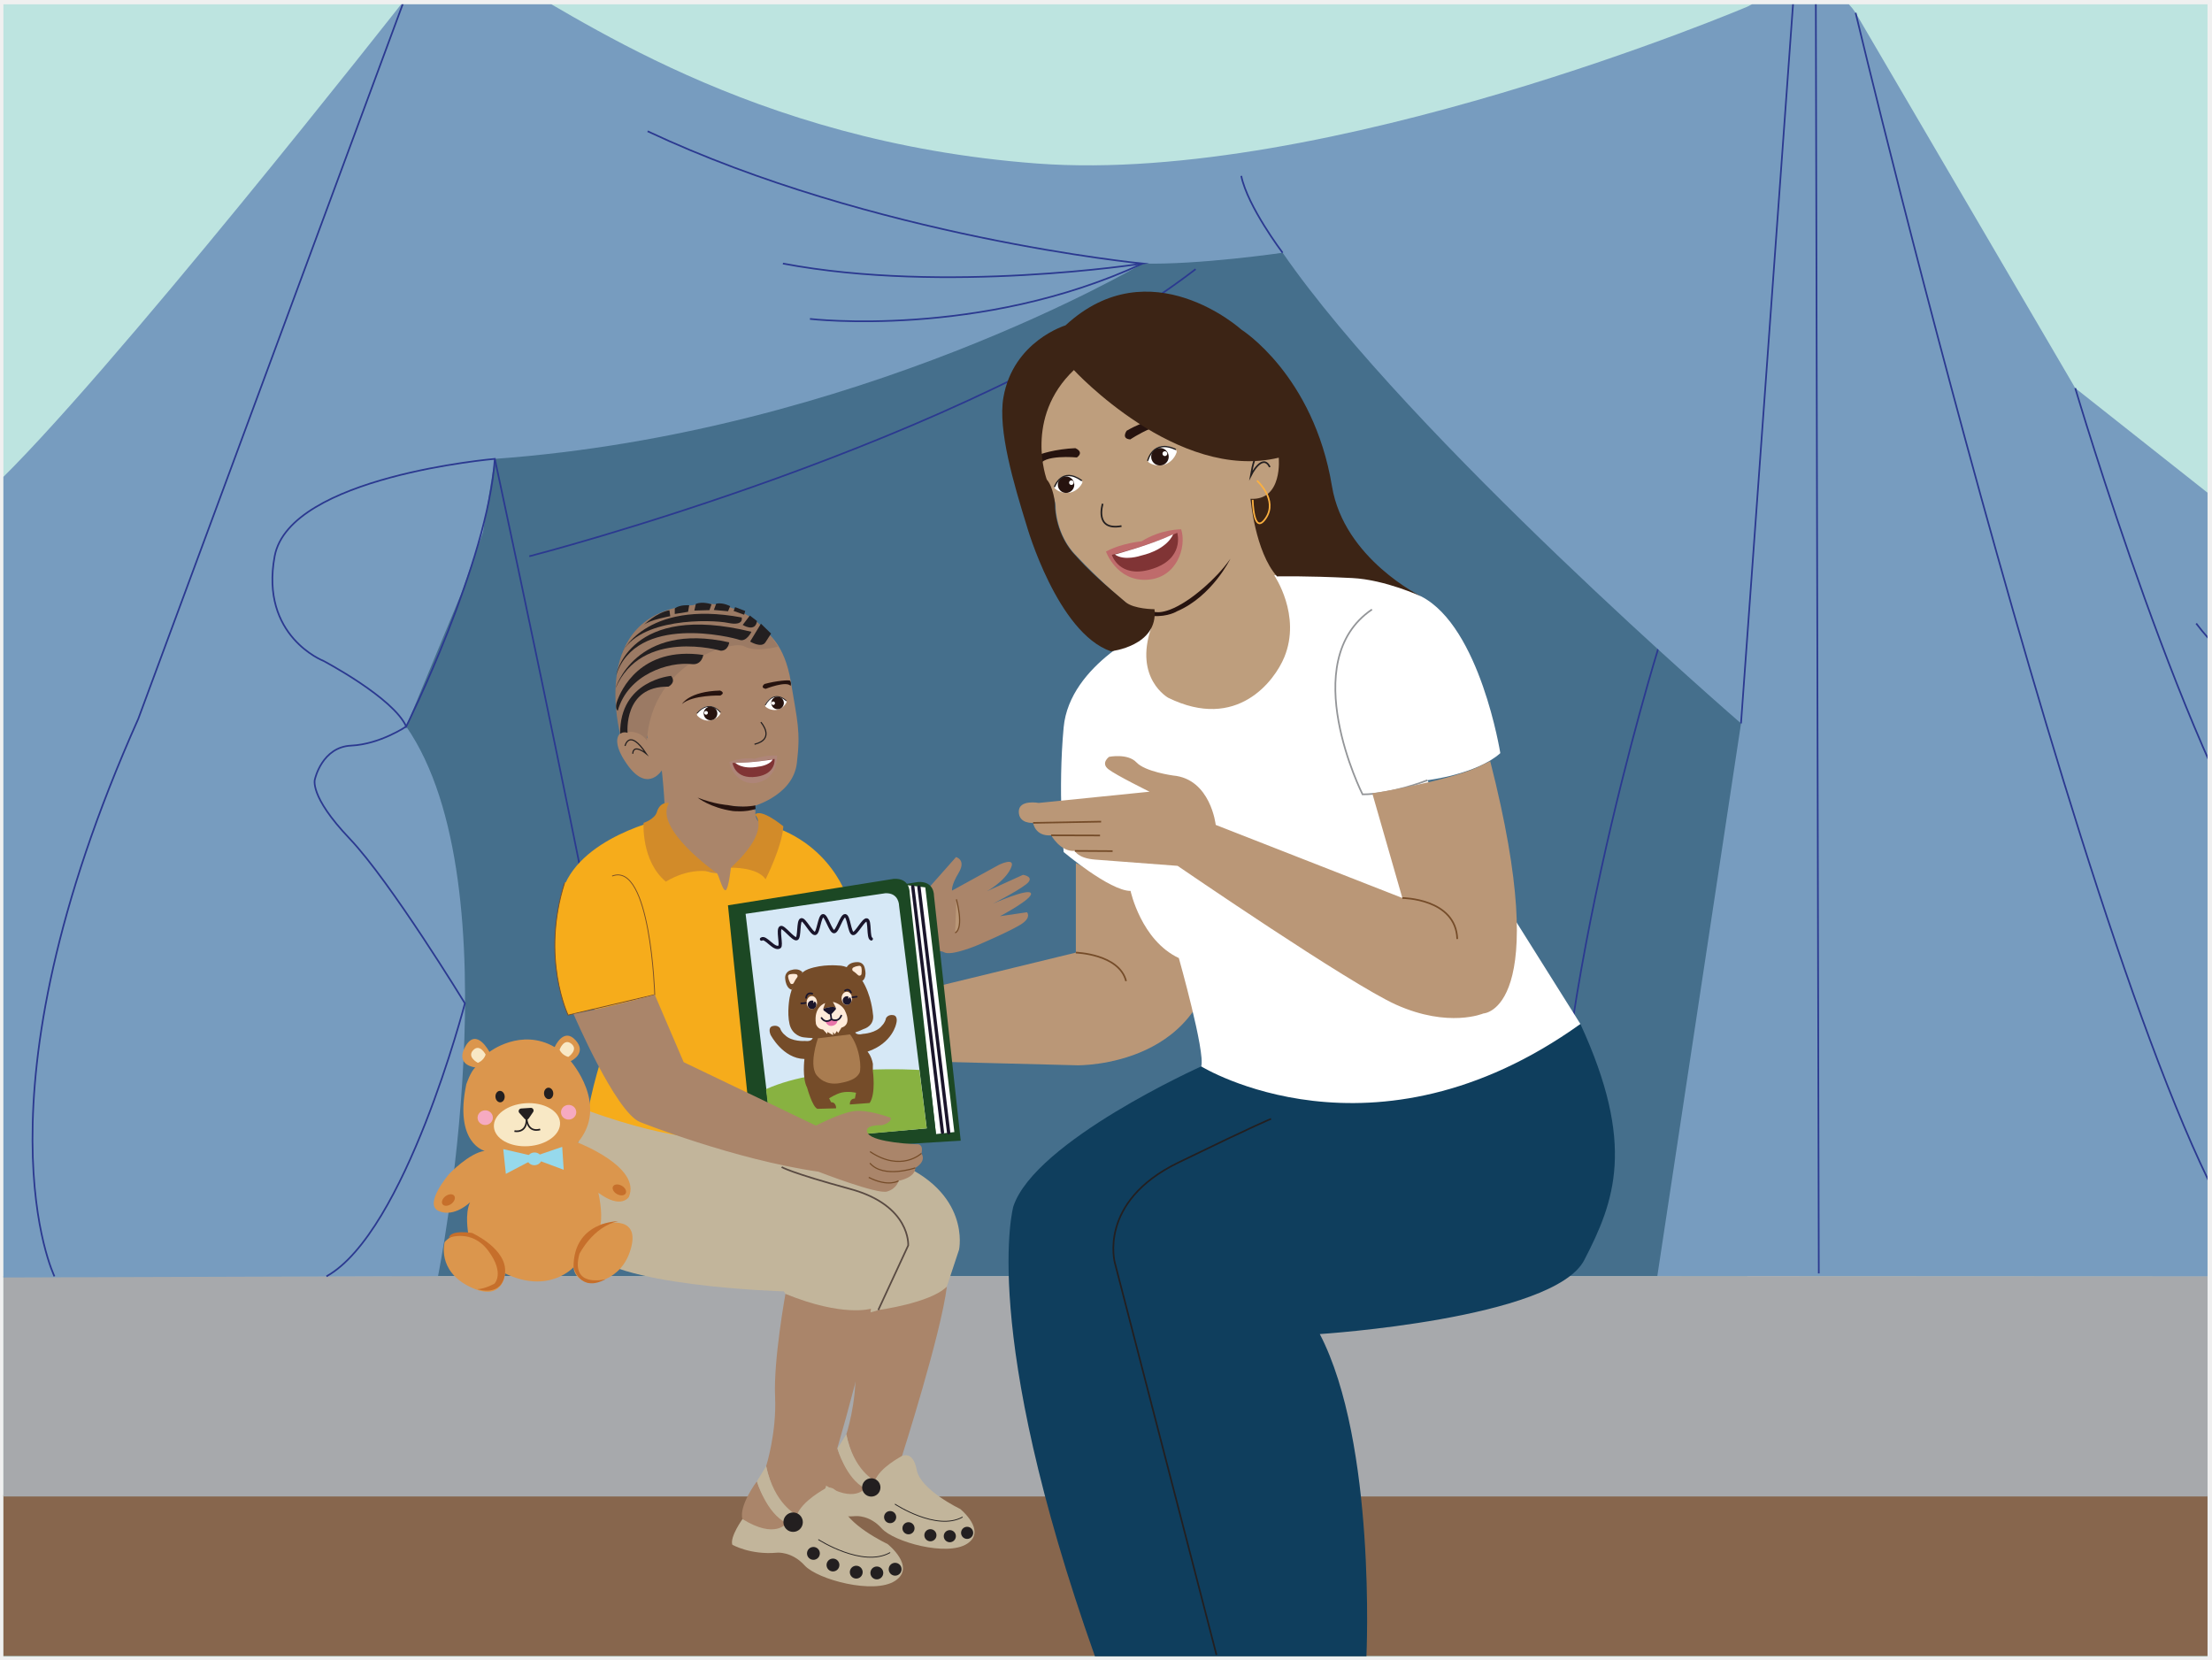
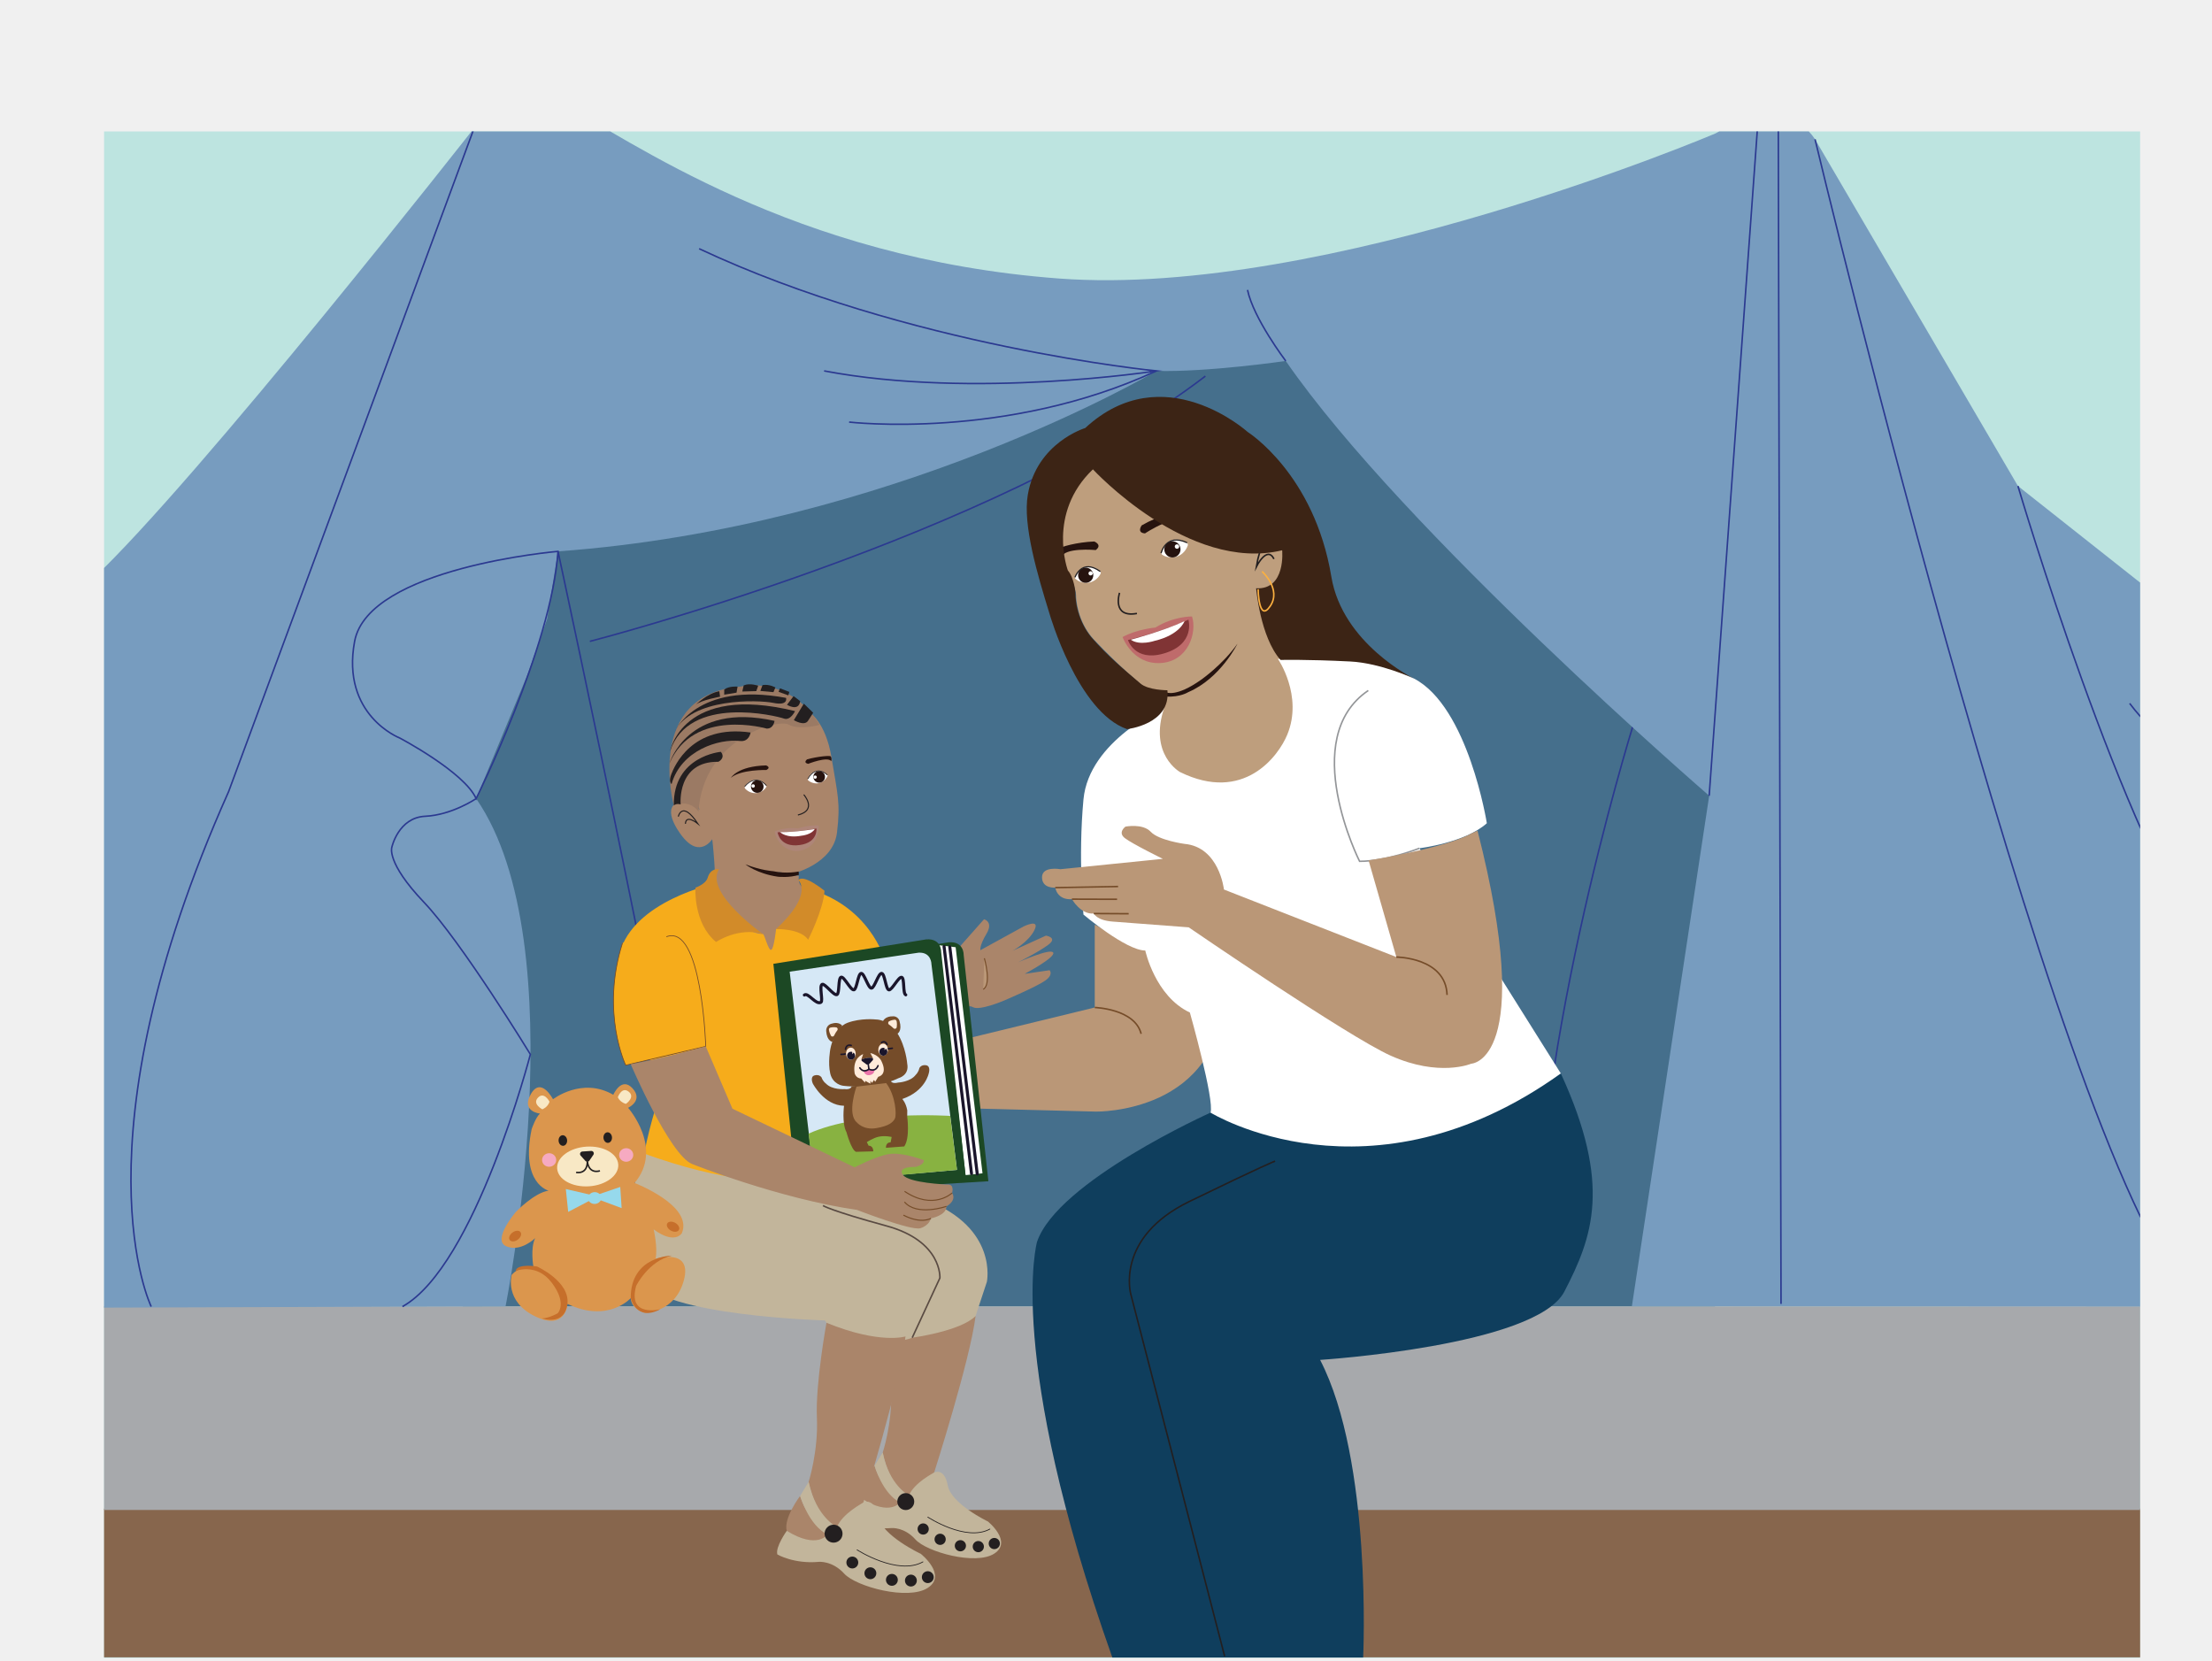
- <svg xmlns="http://www.w3.org/2000/svg" viewBox="66.12 83.50 1338.85 1004.67">
+ <svg xmlns="http://www.w3.org/2000/svg" viewBox="0 0 1449.35 1087.62">
  <defs>
    <style>
      .cls-1, .cls-2, .cls-3, .cls-4, .cls-5, .cls-6, .cls-7, .cls-8, .cls-9, .cls-10, .cls-11, .cls-12, .cls-13 {
        fill: none;
      }

      .cls-14 {
        clip-path: url(#clippath);
      }

      .cls-2 {
        stroke-width: .8px;
      }

      .cls-2, .cls-3, .cls-15, .cls-4, .cls-5, .cls-6, .cls-16, .cls-7, .cls-8, .cls-9, .cls-10, .cls-11, .cls-12, .cls-17, .cls-13 {
        stroke-miterlimit: 10;
      }

      .cls-2, .cls-4, .cls-6, .cls-8, .cls-13 {
        stroke: #231f20;
      }

      .cls-18 {
        fill: #f8e8c5;
      }

      .cls-19, .cls-15 {
        fill: #f6ac1b;
      }

      .cls-20 {
        fill: #f6aac1;
      }

      .cls-21 {
        fill: #e974aa;
      }

      .cls-22 {
        fill: #fff;
      }

      .cls-23 {
        fill: #ffebda;
      }

      .cls-24 {
        fill: #803435;
      }

      .cls-25 {
        fill: #96d9ec;
      }

      .cls-26 {
        fill: #87664d;
      }

      .cls-27 {
        fill: #c2b59b;
      }

      .cls-28, .cls-16, .cls-17 {
        fill: #ba9777;
      }

      .cls-29 {
        fill: #ae8578;
      }

      .cls-30 {
        fill: #a97c50;
      }

      .cls-31 {
        fill: #a7a9ac;
      }

      .cls-32 {
        fill: #be9e7d;
      }

      .cls-33 {
        fill: #bde4e0;
      }

      .cls-34 {
        fill: #d6e8f6;
      }

      .cls-35 {
        fill: #aa856a;
      }

      .cls-36 {
        fill: #bf6b6b;
      }

      .cls-37 {
        fill: #c66f2b;
      }

      .cls-38 {
        fill: #d28b29;
      }

      .cls-39 {
        fill: #db964d;
      }

      .cls-40 {
        fill: #231f20;
      }

      .cls-41 {
        fill: #0f3e5d;
      }

      .cls-42 {
        fill: #1c4824;
      }

      .cls-43 {
        fill: #1a152b;
      }

      .cls-44 {
        fill: #88b241;
      }

      .cls-45 {
        fill: #9b7a64;
      }

      .cls-46 {
        fill: #3c2415;
      }

      .cls-47 {
        fill: #456f8c;
      }

      .cls-48 {
        fill: #754c29;
      }

      .cls-49 {
        fill: #779cbf;
      }

      .cls-50 {
        fill: #26130f;
      }

      .cls-3, .cls-6, .cls-7 {
        stroke-linecap: round;
      }

      .cls-3, .cls-7 {
        stroke: #1a152b;
      }

      .cls-15, .cls-5, .cls-16, .cls-17 {
        stroke: #754c29;
      }

      .cls-15, .cls-6, .cls-13 {
        stroke-width: .5px;
      }

      .cls-4, .cls-5, .cls-17 {
        stroke-width: .7px;
      }

      .cls-7 {
        stroke-width: 2px;
      }

      .cls-9 {
        stroke: #939598;
      }

      .cls-10 {
        stroke: #fbb040;
      }

      .cls-11 {
        stroke: #2b3990;
      }

      .cls-12 {
        stroke: #594a42;
      }
    </style>
    <clipPath id="clippath">
      <rect class="cls-1" x="68.18" y="86.1" width="1334.08" height="1001.52" />
    </clipPath>
  </defs>
  <g id="Layer_2" data-name="Layer 2">
    <g class="cls-14">
      <g>
        <rect class="cls-33" x=".1" width="1448.54" height="1086.12" />
        <rect class="cls-26" x="0" y="988.37" width="1449.1" height="97.41" transform="translate(1449.1 2074.15) rotate(-180)" />
        <rect class="cls-31" x=".43" y="855.81" width="1447.85" height="133.4" transform="translate(1448.71 1845.02) rotate(-180)" />
        <g>
          <rect class="cls-47" x="303.27" y="228.48" width="820.47" height="627.31" />
          <path class="cls-11" d="M365.61,361.22s88.58,411.02,96.28,494.18" />
          <path class="cls-11" d="M386.48,420.17s265.88-68.26,403.31-173.77" />
          <path class="cls-11" d="M1069.8,476.02s-72.29,233.08-60.73,375.82" />
        </g>
        <g>
          <path class="cls-49" d="M.66,856.88V438.24s-9.79,6.75,59.57-58.41S310.7,83.81,310.7,83.81c0,0,9.63-40.96,55.87-16.76,46.24,24.2,152.21,102.4,327.53,115.43,175.33,13.03,429.65-94.95,429.65-94.95,0,0,46.24-26.06,65.51,3.72l132.94,227.14,127.16,100.54-.57,437.02-379.54-.19,50.65-334.44s-200.37-173.14-277.44-284.85c0,0-51.06,7.45-84.77,6.52,0,0-172.44,102.4-392.08,118.22l-7.15,44.43-13.49,37.92-32.99,79.62c66.72,96.37,19.27,332.64,19.27,332.64" />
          <path class="cls-11" d="M365.61,361.22s-124.27,10.55-133.26,58.96c-8.99,48.41,29.54,63.3,29.54,63.3,0,0,42.39,22.34,50.09,39.72,0,0,49.45-99.29,53.63-161.97Z" />
          <path class="cls-11" d="M311.98,523.19s-15.84,10.76-33.4,11.58c-17.55,.83-21.84,20.27-21.84,20.27,0,0-3.85,9.93,20.98,35.99,24.83,26.06,69.79,99.71,69.79,99.71,0,0-35.97,138.58-83.8,165.24" />
          <path class="cls-11" d="M99.08,855.99s-52.33-106.59,50.74-337.45L310.7,83.81" />
          <path class="cls-11" d="M458.09,162.94c136.79,64.23,299.6,80.06,299.6,80.06,0,0-119.45,18.62-217.71,0" />
          <path class="cls-11" d="M556.35,276.51s103.08,12.1,201.34-33.51" />
          <line class="cls-11" x1="1151.68" y1="81.95" x2="1119.89" y2="521.33" />
          <line class="cls-11" x1="1165.17" y1="79.16" x2="1166.97" y2="854.21" />
          <path class="cls-11" d="M1322.19,318.4s70.32,237.38,125.23,305.33" />
          <path class="cls-11" d="M1448.39,511.09s-35.64-27-52.98-50.27" />
          <path class="cls-11" d="M1189.25,91.26s169.89,710.07,252.74,764.06" />
          <path class="cls-11" d="M842.45,236.48s-21.19-27.93-25.05-46.54" />
        </g>
      </g>
    </g>
  </g>
  <g id="Layer_1" data-name="Layer 1">
    <g>
      <path class="cls-41" d="M1022.69,703.26c33.6,72.98,20.82,107.21,2.32,142.89-18.5,35.68-160.05,44.76-160.05,44.76,34.34,66.23,28.21,195,28.21,195h-164.34c-70.31-198.27-49.36-272.26-49.36-272.26,13.21-39.64,113.7-84.73,113.7-84.73" />
      <path class="cls-28" d="M717.3,605.82v54.22l-121.59,29.58-6.57,35.33,128.98,3.29s82.98,1.64,83.8-79.69" />
      <path class="cls-32" d="M825.83,384.48s4.87,36.96,19.63,56.17c0,0,32.48,98.42-48.59,120.14,0,0-64.73-2.12-46.31-89.68,0,0,13.35-9.18,10.33-23.47-3.2-15.13-1.88,.71-1.88,.71l66.83-63.86" />
      <path class="cls-32" d="M818.43,355.16s-24.18-74.36-92.93-60.87c0,0-47.91,13.58-25.88,80.42,0,0,5.68,10.12,5.47,16.4,0,0,.42,15.87,11.58,27.79,16.7,17.84,31.45,29.85,31.45,29.85,0,0,9.32,8.14,26.12,3.65,0,0,11.67-3.64,23.95-17.45,0,0,33.03-27.84,24.85-49.54,0,0,19.64,6.37,19.65-22.02,0,0-3.79-38.25-24.26-8.23Z" />
      <path class="cls-50" d="M750.25,349.44s20.62-13.92,33.31-9.59c0,0-11.35-9.57-35.5,4.34,0,0-3.54,4.84,2.19,5.26Z" />
      <path class="cls-50" d="M693.86,359.69c.2-1.34,11.85-4.52,23.13-4.95,0,0,5.57,2.21,.94,5.62,0,0-21.08-1.99-22.58,5.05,0,0-2-2.41-1.49-5.71Z" />
      <path class="cls-8" d="M733.55,388.39s-5.33,16.54,11.39,13.5" />
      <path class="cls-8" d="M838.33,356.59s-10.37-13.9-15.12,14.63c0,0,6.98-14,11.52-5.03" />
      <path class="cls-50" d="M764.17,453.61s6.53,3.28,22.66-8.18c0,0,14.17-9.76,24.02-23.77,0,0-11.07,22.74-32.31,31.8,0,0-5.37,3.44-14.54,2.86,0,0,1.23-.5,.16-2.71Z" />
      <path class="cls-36" d="M781.05,403.86s-11.98-.23-24.01,7.27c0,0-11.98,1-21.52,6.2,0,0,6.4,17.96,24.71,17.06,18.31-.89,24.22-19.94,20.82-30.52Z" />
      <path class="cls-24" d="M778.68,405.95s4.82,16.13-16.21,22.19c-19.1,5.5-23.4-8.85-23.4-8.85,0,0,21.8-5.23,39.61-13.33Z" />
      <path class="cls-22" d="M776.13,406.93s-3.05,8.99-19.56,12.89c0,0-9.89,3.4-15.64-.73,0,0,21.11-5.59,35.19-12.16Z" />
      <g>
        <path class="cls-22" d="M778.25,356.48s-.12-.5-.59-.83c-1.57-1.07-5.04-2.95-9.49-1.85-4.98,1.24-6.57,6.6-7.09,8.5-.09,.33-.01,.58-.01,.58,0,0,.05,.28,.27,.43,1.02,.73,4.32,2.65,9.05,1.55,2.82-.65,6.39-3.14,7.89-7.56,.1-.31,.03-.65-.02-.83Z" />
        <circle class="cls-50" cx="768.19" cy="359.91" r="5.31" />
        <circle class="cls-22" cx="771.18" cy="358.06" r="1.46" />
        <path class="cls-2" d="M760.77,362.39s3.11-13.4,17.07-6.83" />
      </g>
      <g>
        <path class="cls-22" d="M721.23,375.11s-.04-.48-.43-.85c-1.31-1.22-4.27-3.46-8.56-3.07-4.81,.44-7.05,5.2-7.81,6.89-.13,.29-.09,.54-.09,.54,0,0,0,.27,.19,.44,.85,.82,3.64,3.08,8.2,2.73,2.72-.2,6.39-2.01,8.41-5.9,.14-.27,.12-.6,.1-.77Z" />
        <circle class="cls-50" cx="711.37" cy="376.85" r="4.98" />
        <circle class="cls-22" cx="714.59" cy="375.62" r="1.39" />
        <path class="cls-2" d="M704.35,378.24s4.38-12.67,16.61-3.81" />
      </g>
      <path class="cls-22" d="M762.9,463.57s-49.4,21.55-52.99,60.17c-3.59,38.62,0,75.44,0,75.44,0,0,27.93,23.53,40.5,23.53,0,0,6.41,29.94,29.22,40.63,0,0,16.24,57.49,13.54,65.57,0,0,104.06,64.15,229.51-25.66l-92.66-147.54s29.94-3.56,44.19-16.39c0,0-12.12-76.27-47.76-94.8-35.64-18.53-89.1-12.83-89.1-12.83,0,0,16.61,24.07,6.11,49.58-5.81,14.1-28.51,45.02-70.26,24.54,0,0-20.79-11.54-10.32-42.26Z" />
      <path class="cls-9" d="M930.03,555.72s-21.38,8.55-39.2,8.55c0,0-40.63-80.54,5.7-111.9" />
      <path class="cls-28" d="M968.11,544.2c38.56,151.26-4.15,152.67-4.15,152.67,0,0-20.93,8.97-52.77-5.28-27.98-12.52-132.31-84.06-132.31-84.06,0,0-39.2-3.02-49.76-3.77s-12.44-5.28-12.44-5.28c-8.67,.75-14.32-9.42-14.32-9.42-9.8,.75-10.93-7.54-10.93-7.54,0,0-8.67,.75-8.67-6.79s12.06-5.28,12.06-5.28l67.1-6.79s-19.98-9.8-24.88-13.57,.38-7.54,.38-7.54c0,0,11.31-2.26,16.59,3.39s22.1,7.91,22.1,7.91c22.81,2.03,25.85,29.9,25.85,29.9l112.96,44.23-18.19-63.29s50.84-8.17,67.43-17.72" />
      <line class="cls-16" x1="691.42" y1="581.52" x2="732.58" y2="580.78" />
      <line class="cls-16" x1="702.35" y1="589.06" x2="731.93" y2="589.15" />
      <line class="cls-16" x1="716.68" y1="598.48" x2="739.54" y2="598.62" />
      <path class="cls-8" d="M802.42,1085.09l-61.48-237.16s-10.57-37,38.32-60.78c48.89-23.79,56.2-26.48,56.2-26.48" />
      <path class="cls-16" d="M717.3,660.04s26.29,.82,30.4,17.25" />
      <path class="cls-16" d="M914.91,627s32.42,.18,33.24,24.83" />
      <path class="cls-46" d="M716.1,307.47s62.59,67.89,124,53.03c0,0,2.59,25.97-17.05,24.9,0,0,2.67,31.97,15.99,46.95,0,0,16.44-.46,45.61,1,19.97,1,41.82,11.18,41.82,11.18,0,0-46.86-22.75-54.15-66.75-11.16-67.35-54.8-94.77-54.8-94.77,0,0-55.2-49.99-106.48-2.59,0,0-31.68,9.52-37.59,43.62-3.42,19.72,6.24,52.21,14.23,78.09,0,0,18.45,64.35,50.8,75.55,0,0,28.82-3.11,26.42-25.47,0,0-12.42,0-17.58-4.35-11.38-9.61-21.75-18.39-31.88-29.97,0,0-10.74-11.43-10.82-29.99,0,0-.87-9.55-4.94-14.19,0,0-13.91-37.32,16.42-66.23" />
      <path class="cls-10" d="M826.94,374.38s12.88,11.6,5.31,22.74c-7.57,11.14-7.91-11.11-7.91-11.11" />
    </g>
    <g>
      <g>
        <path class="cls-35" d="M578.37,951.58s4.14,23.85,17.98,30.01c0,0,7.37-10.99,15.72-16.86,0,0,23.64-73.88,27.15-102.52,0,0-15.82,4.85-48.8-8.95,0,0-7.26,37.64-6.52,58.56,.74,20.92-5.52,39.77-5.52,39.77Z" />
        <path class="cls-35" d="M573,960.18s-10.59,13.77-8.45,21.5c0,0,13.96,12.61,26.36,3.48,0,0-13.12-9.02-17.9-24.98Z" />
        <path class="cls-27" d="M564.54,981.69s-7.35,10-5.96,14.57c0,0,10.22,6.08,25.59,4.82,0,0,8.35-.73,15.61,7.44,7.26,8.18,39.5,17.17,51.68,9.3,12.18-7.87-4.18-21.07-4.18-21.07,0,0-24.02-11.48-26.28-23.56-2.26-12.08-8.94-8.46-8.94-8.46,0,0-13.3,6.81-16.42,14.94,0,0-12.81-6.1-17.27-28.08l-5.37,8.61s5.11,18.2,16.66,24.08c0,0-6.36,9.3-25.11-2.58Z" />
        <circle class="cls-40" cx="593.48" cy="983.73" r="5.55" />
        <circle class="cls-40" cx="604.89" cy="1001.69" r="3.67" />
        <circle class="cls-40" cx="616" cy="1008.44" r="3.67" />
        <circle class="cls-40" cx="629.26" cy="1012.66" r="3.67" />
        <circle class="cls-40" cx="641.01" cy="1013.23" r="3.67" />
        <circle class="cls-40" cx="651.49" cy="1011.22" r="3.67" />
        <path class="cls-6" d="M607.92,993.9s24.91,16.4,40.67,7.84" />
      </g>
      <path class="cls-35" d="M626.47,622.9l18.29-20.67s6.36,1.59,1.59,9.54c-4.77,7.95-3.98,10.73-3.98,10.73l28.23-15.51s11.13-5.57,7.16,2.39c-3.98,7.95-14.31,13.52-14.31,13.52l21.87-9.94s7.95,1.19,1.59,5.96c-6.36,4.77-19.88,11.53-19.88,11.53,0,0,21.47-9.54,23.06-6.36,1.59,3.18-18.69,13.92-18.69,13.92l16.3-2.39s2.78,2.78-2.78,6.76c-5.57,3.98-27.04,13.12-27.04,13.12,0,0-15.9,6.76-20.28,4.37-4.37-2.39-9.54,1.99-9.54,1.99" />
      <path class="cls-17" d="M644.99,627.78s4.89,17.24-.77,20.33" />
      <path class="cls-35" d="M465.78,542.2s2.46,17.54,2.92,36.65c0,0,0,39.41,36.66,45.71,0,0,43.67-14.53,20.87-43.09,0,0-3.6-1.57-2.8-7.68,0,0-47.82-5.17-57.65-31.59Z" />
      <path class="cls-35" d="M530,466.4s10.95,6.19,14.83,29.91c3.88,23.72,5.97,29.49,3.6,49.06-2.49,20.58-28.48,26.76-28.48,26.76,0,0-43.49-.8-53.05-22.68,0,0-7.93,13.26-19.52-1.1,0,0-13.07-15.7-5.15-21.73,0,0,8.83-5.12,16.05,3.92,0,0-12.61-39.78,.08-48.55,0,0,28.27-39.12,71.63-15.58Z" />
      <path class="cls-4" d="M526.64,520.58s9.15,10.16-3.83,13.36" />
      <path class="cls-4" d="M444.43,534.97s2.44-10.96,12.81,4.64c0,0-7.83-6.43-8.14,.08" />
      <path class="cls-50" d="M523.33,570.95s-7.9,1.73-16.83-.21c0,0-7.77-.46-18.14-4.5,0,0,7.64,6.17,21.34,8.12,0,0,7.72,.9,13.84-1.31,0,0-.32-.81-.21-2.1Z" />
      <path class="cls-29" d="M507.64,544.69s6.63-3.12,15.22-1.95c0,0,6.93-2.44,13.56-1.92,0,0,.92,11.62-9.53,15.7-10.45,4.08-18.51-5.07-19.26-11.83Z" />
      <path class="cls-24" d="M509.49,545.26s1.34,10.21,14.6,8.33c12.04-1.71,10.85-10.8,10.85-10.8,0,0-13.47,2.54-25.44,2.47Z" />
      <path class="cls-22" d="M511.15,545.17s3.95,4.26,14.14,2.3c0,0,6.37-.58,8.55-4.32,0,0-13.18,2.16-22.69,2.02Z" />
      <path class="cls-19" d="M468.7,578.85s-53.61,11.11-62.76,45.76c-9.15,34.65,16.61,37.72,16.61,37.72,0,0-8.77,41.38,17.38,34.85,0,0-20.92,47.07-21.57,92.83,0,0,109.83,42.49,157.55,5.88,0,0-8.5-62.1-7.84-98.71,0,0,17.65,2.61,24.19-12.42l-12.42-55.57s-9.81-37.26-53.61-47.72c0,0,5.15,21.96-17.73,27.19,0,0-1.35,12.83-3.14,13.6-1.96,.84-4.41-10.38-5.53-10.38-7.53-.02-20.45-6.05-31.13-33.02Z" />
      <path class="cls-50" d="M502.14,504.46s-16.71-.49-23.2,5.09c0,0,4.13-7.59,22.99-8.11,0,0,3.59,1.2,.21,3.02Z" />
      <path class="cls-50" d="M544.29,495.5c-.42-.62-8.33,.02-15.41,1.95,0,0-2.97,2.15,.64,2.96,0,0,12.63-5,15.09-1.8,0,0,.71-1.57-.32-3.11Z" />
      <g>
        <path class="cls-22" d="M487.95,516.05s-.07-.39,.16-.77c.77-1.26,2.64-3.69,6.15-4.33,3.93-.71,6.76,2.59,7.73,3.78,.17,.2,.19,.41,.19,.41,0,0,.05,.22-.05,.39-.5,.84-2.22,3.25-5.93,3.97-2.21,.43-5.53-.2-8-2.86-.17-.18-.23-.45-.25-.59Z" />
        <circle class="cls-50" cx="496.17" cy="515.29" r="4.13" />
        <circle class="cls-22" cx="493.46" cy="514.92" r="1.13" />
        <path class="cls-13" d="M502.22,514.69s-6.47-8.51-14.28,.58" />
      </g>
      <g>
        <path class="cls-22" d="M529.32,510.82s-.12-.35,.04-.73c.53-1.27,1.9-3.76,5.02-4.83,3.5-1.2,6.56,1.42,7.62,2.37,.18,.16,.23,.35,.23,.35,0,0,.08,.19,0,.37-.34,.84-1.58,3.29-4.88,4.48-1.96,.71-5.1,.6-7.73-1.49-.18-.15-.27-.38-.31-.51Z" />
        <circle class="cls-50" cx="536.75" cy="508.95" r="3.81" />
        <circle class="cls-22" cx="534.12" cy="509.1" r="1.07" />
        <path class="cls-13" d="M542.1,507.73s-7.03-7.49-12.81,2.54" />
      </g>
      <path class="cls-15" d="M436.62,613.7c23.33-8.96,25.8,71.8,25.8,71.8l-52.44,12.36s-16.6-34.56-2.08-80.16" />
      <path class="cls-27" d="M421.85,755.68s-20.58,50.08-1.46,83.11c13.49,23.3,120.18,26.27,120.18,26.27l.94,1.55s38.71,17.26,56.19,9.76h0s31.51-4.18,41.5-14.17l7.42-22.43s7.49-34.97-39.13-53.28c-46.62-18.32-60.78-29.14-60.78-29.14,0,0-18.32,36.63-124.88-1.67Z" />
      <path class="cls-12" d="M597.71,876.37l18.12-39.1s1.67-24.14-34.97-34.13c-36.63-9.99-41.63-13.32-41.63-13.32" />
      <g>
        <path class="cls-42" d="M521.46,633.33l15.57,147.23,110.58-6.69-16.2-148.39s.3-8.77-9.61-8.17l-100.34,16.02Z" />
        <polygon class="cls-22" points="615.2 619.25 626.16 620.56 643.76 768.66 632.64 769.86 615.2 619.25" />
        <path class="cls-42" d="M506.73,631.41l15.63,151.98,110.51-11.43-16.2-148.39s.3-8.77-9.61-8.17l-100.34,16.02Z" />
        <path class="cls-34" d="M517.41,636.57l16.33,137.95,93.31-8.1-16.74-134.71s.08-7.94-8.3-7.6l-84.6,12.46Z" />
        <path class="cls-44" d="M529.78,742.68l3.79,32.18,93.48-8.44-4.49-35.35s-58.32-3.91-92.78,11.61Z" />
        <g>
          <path class="cls-48" d="M552.05,711.25s20.07,3.13,36.83-4.97c0,0,7-1.82,5.57-9.3,0,0-.86-11.44-6.71-20.43s-13.86-8.66-13.86-8.66c0,0-9.72-1.12-18.6,2.18-8.88,3.3-11.23,17.18-11.23,17.18,0,0-1.71,9-.05,16.05,1.65,7.05,8.05,7.94,8.05,7.94Z" />
          <path class="cls-23" d="M565.56,690.6s-7.15,2.1-5.59,12.55c0,0,.77,3.24,4.32,3.46l2.52,2.7,.1-1.23,3.48,1.92-.11-1.89,1.13,1.33,1.2-1.93,.85,1.18,1.99-3.26s6.48-1.17,2.13-10.15c0,0-1.48-3.98-7.33-5.41l1.81,3.52s-2.08-1.28-7.7,.71l1.2-3.49Z" />
          <path class="cls-43" d="M564.78,695.13l2.99,2.22c.34,.28,1.67-.07,1.94-.42l2.21-2.44c.34-.45,.12-1.19-.42-1.36-1.54-.47-3.85-.12-6.57,.74-.58,.18-.62,.87-.15,1.26Z" />
          <path class="cls-21" d="M565.62,701.45s1.06,3.27,3.84,2.95c0,0,3.61-.27,3.51-3.48,0,0-2.13,.53-3.46-.27,0,0-3.14,1.47-3.89,.81Z" />
          <path class="cls-3" d="M568.87,697.15l.48,3.27s-3.41,2.95-5.98-.84" />
          <path class="cls-3" d="M569.35,700.42s4.18,2.3,5.96-2.26" />
          <ellipse class="cls-23" cx="578.71" cy="687.65" rx="3.16" ry="3.96" transform="translate(-7.1 6.04) rotate(-.59)" />
          <path class="cls-43" d="M579.55,686.53c-.48-.14-1.01-.15-1.53,0-1.38,.43-2.14,1.89-1.72,3.27s1.89,2.14,3.27,1.72,2.14-1.89,1.72-3.27c-.16-.53-.48-.97-.89-1.28l-.77,1.11-.08-1.55Z" />
          <ellipse class="cls-23" cx="557.55" cy="690.24" rx="3.16" ry="3.96" transform="translate(-7.13 5.82) rotate(-.59)" />
          <path class="cls-43" d="M558.39,689.12c-.48-.14-1.01-.15-1.53,0-1.38,.43-2.14,1.89-1.72,3.27s1.89,2.14,3.27,1.72c1.38-.43,2.14-1.89,1.72-3.27-.16-.53-.48-.97-.89-1.28l-.77,1.11-.08-1.55Z" />
          <path class="cls-3" d="M554.01,687.44s.22-3.6,3.72-2.57" />
          <path class="cls-3" d="M551.08,690.76s2.17-.08,2.74-.29" />
          <path class="cls-3" d="M577.58,683.01s2.36-1.72,3.63,1.2" />
          <line class="cls-3" x1="582.02" y1="687.07" x2="584.67" y2="686.74" />
          <path class="cls-48" d="M545.34,682.51s-3.52-.41-3.99-7c-.15-2.1,1.12-4.08,3.11-4.75,2.26-.76,5.28-1.12,7.41,1.17" />
          <path class="cls-23" d="M544.4,678.44c-.52-.99-1.04-2.3-1.26-3.85-.09-.62,.3-1.21,.91-1.36,.91-.22,2.35-.44,3.89-.15,.86,.16,1.23,1.2,.7,1.9-.66,.87-1.49,2.08-2.08,3.38-.41,.91-1.69,.97-2.16,.08Z" />
          <path class="cls-48" d="M587.99,677.21s3.34-1.61,1.37-8.36c-.52-1.76-2.08-2.98-3.91-3.04-2.44-.07-5.72,.47-7.07,3.51" />
          <path class="cls-23" d="M587.56,672.94c.16-1.08,.21-2.42-.07-3.88-.12-.65-.72-1.1-1.38-1.03-.9,.09-2.21,.34-3.49,1.02-.84,.45-.92,1.63-.13,2.17,.87,.59,1.97,1.41,2.9,2.38,.73,.76,2.01,.38,2.16-.66Z" />
          <path class="cls-48" d="M557.95,711.78s-.33,2.27-4.65,1.73c0,0-8.09,.63-12.16-3.66,0,0-1.91-1.29-2.85-4.01,0,0-1.35-2.22-4.56-1.32-3.21,.9-1.16,5.35-1.16,5.35,0,0,7.37,14.29,20.45,14.56,0,0-1.49,11.58,1.61,17.31,0,0,3.18,11.73,6.26,12.85l11.3-.31s.16-3.72-3.03-3.68l-1.2-2.36s4.19-2.74,7.67-3.52c4.23-.94,8.62,.15,8.62,.15l-.7,3.51c-3.39,.02-3.03,3.58-3.03,3.58l11.97-.9c3.9-5.64,1.93-19.54,1.93-19.54l.03-4.15c-.87-4.91-3.24-7.38-3.24-7.38,15.24-5.21,17.36-16.95,17.36-16.95,0,0,1.47-4.67-1.82-5.17-3.29-.5-4.36,1.87-4.36,1.87-.59,2.82-2.33,4.34-2.33,4.34-3.5,4.77-11.61,5.15-11.61,5.15-4.21,1.08-4.82-1.14-4.82-1.14" />
          <path class="cls-30" d="M561.19,711.9s-6.42,17.83,.21,23.4c0,0,4.16,5.21,12.67,3.79,8.51-1.42,11.04-3.9,12.28-6.27,1.24-2.37,.48-15.13-5.73-23.28" />
        </g>
        <path class="cls-7" d="M527.04,651.88c2.43-1.95,7.52,6.72,10.86,4.75,1.53-.9-1.33-10.73,.8-11.75,1.73-.83,7.58,7.52,9.66,6.73,1.84-.7,.69-10.85,2.78-11.44,1.92-.55,6.24,8.69,8.36,8.29,1.98-.37,2.64-10.57,4.77-10.77,2.01-.19,4.56,9.68,6.69,9.68,2.03,0,4.59-9.88,6.72-9.67s2.63,10.38,4.72,10.79c1.99,.39,6.38-8.82,8.43-8.22,1.94,.57,.65,10.69,2.64,11.48" />
        <line class="cls-7" x1="622.32" y1="620.34" x2="640.31" y2="769.08" />
        <line class="cls-7" x1="618.57" y1="620.09" x2="636.56" y2="768.83" />
      </g>
      <path class="cls-35" d="M413.24,697.17s25.46,59.4,40.23,65.4c0,0,56.78,22.68,108.03,30.07,0,0,35.55,13.85,41.55,12,6-1.85,6.93-6.46,6.93-6.46,0,0,10.16-1.85,10.16-7.85,0,0,6.93-3.69,3.69-8.77,0,0,1.85-6-3.23-5.54,0,0-25.39-.92-29.09-6.46s8.31-5.08,8.31-5.08c0,0,5.82-1.18,5.46-4.44,0,0-14.13-5.43-22.83-3.99s-22.46,8.7-22.46,8.7l-80.07-38.4-17.5-40.84s-26.95,7.57-49.18,11.67Z" />
      <path class="cls-5" d="M623.83,781.55s-12.18,11.64-31.13-1.06" />
      <path class="cls-5" d="M620.14,790.32s-19.34,6.69-27.5-2.87" />
      <path class="cls-5" d="M609.98,798.17s-6.15,3.98-18.04-2.09" />
      <g>
        <path class="cls-45" d="M537.04,474.86s-13.32,3.72-20.39-.18c-7.07-3.9-55.91,9.15-59,57.05,0,0-4.99-8.39-16.17-4.09,0,0-19.65-72.68,43.96-77.88,0,0,31.2-7.81,51.6,25.1Z" />
        <path class="cls-40" d="M445.97,527.01s-2.63-28.37,24.71-27.93c0,0,4.99-2.42,1.62-6.53,0,0-31.27,2.69-30.81,35.09,0,0,1.56-1.57,4.49-.63Z" />
        <path class="cls-40" d="M491.79,479.89s-.82,6.26-6.9,5.56c-13.88-1.62-38.62,6.07-44.87,28.23,0,0-2.15-1.35-.17-6.46s13.39-32.84,51.94-27.33Z" />
        <path class="cls-40" d="M507.48,472.27s-.52,5.16-5.14,5.05c0,0-47.99-13.92-63.69,22.84,0,0,11.85-40.64,68.83-27.89Z" />
        <path class="cls-40" d="M520.93,465.87s-3.01,6.46-7.35,4.86c-4.34-1.6-62.35-16.03-74.55,21.48,0,0,7.83-44.56,81.9-26.34Z" />
        <path class="cls-40" d="M515.04,457.2s1.68,5.35-8.29,3.29c-9.97-2.06-54.17-3.41-64.74,19.09,0,0,13.86-33.39,73.03-22.38Z" />
        <path class="cls-40" d="M520.14,471.79s6.86,4.17,9.27,.46c2.41-3.72,3.41-5.3,3.41-5.3l-6.13-5.97-6.55,10.82Z" />
        <path class="cls-40" d="M515.65,461.72s7.67,4.79,8.65-2.37l-4.32-3.3-4.33,5.67Z" />
        <polygon class="cls-40" points="510.15 453.25 516.52 455.55 517.19 453.28 511.06 450.94 510.15 453.25" />
        <path class="cls-40" d="M498.19,452.66l8.59,.79,1.29-3.08s-4.19-2.35-8.45-1.54l-1.43,3.83Z" />
        <path class="cls-40" d="M486.37,453.03l9.18-.26,1.22-3.56s-5.59-1.92-9.48-.19l-.92,4Z" />
        <path class="cls-40" d="M474.52,455.1l8.07-1.32,.68-3.97s-5.64-.46-8.72,1.89l-.03,3.4Z" />
        <path class="cls-40" d="M471.31,452.86l.48,3.57s-12.55,2.21-16.01,5.33c0,0,7.71-7.62,15.53-8.91Z" />
      </g>
      <path class="cls-38" d="M471.07,569.5s-5.35-1.26-7.37,5.49c-1.3,4.34-8.04,6.55-8.04,6.55,0,0-1.52,23.14,13.52,35.58,0,0,14.59-9.96,30.66-5.25,0,0-38.45-27.04-28.77-42.37Z" />
      <path class="cls-38" d="M523.1,576.57s10.4,9-14.6,32.08c0,0,16.03-.47,21.01,7,0,0,10.02-19.76,10.74-32.05,0,0-13.5-11.25-17.15-7.03Z" />
      <g>
        <path class="cls-35" d="M524.23,980.04s-11.07,14.7-8.72,22.87c0,0,14.92,13.2,27.95,3.4,0,0-13.99-9.41-19.23-26.26Z" />
        <path class="cls-35" d="M529.83,970.86s4.64,25.21,19.36,31.59c0,0,7.68-11.72,16.46-18.03,0,0,24.24-78.5,27.65-108.87,0,0-16.71,5.3-51.78-8.95,0,0-7.28,39.95-6.27,62.09,1.01,22.14-5.42,42.17-5.42,42.17Z" />
        <path class="cls-27" d="M515.51,1002.9s-7.67,10.67-6.16,15.49c0,0,10.89,6.33,27.16,4.83,0,0,8.84-.87,16.62,7.71s42.02,17.76,54.83,9.29c12.81-8.47-4.65-22.27-4.65-22.27,0,0-25.56-11.9-28.08-24.67-2.52-12.77-9.56-8.87-9.56-8.87,0,0-14.01,7.36-17.23,16,0,0-13.64-6.32-18.59-29.56l-5.6,9.17s5.6,19.22,17.9,25.32c0,0-6.64,9.92-26.62-2.46Z" />
        <circle class="cls-40" cx="546.17" cy="1004.76" r="5.88" />
        <circle class="cls-40" cx="558.46" cy="1023.65" r="3.89" />
        <circle class="cls-40" cx="570.29" cy="1030.68" r="3.89" />
        <circle class="cls-40" cx="584.38" cy="1035.01" r="3.89" />
        <circle class="cls-40" cx="596.84" cy="1035.48" r="3.89" />
        <circle class="cls-40" cx="607.91" cy="1033.24" r="3.89" />
        <path class="cls-6" d="M561.58,1015.36s26.55,17.1,43.15,7.87" />
      </g>
    </g>
    <g>
      <path class="cls-39" d="M359.47,780.04s-18.61-4.55-11.11-40.32c0,0,2.55-7.63,5.44-10.19,0,0-12.63-1.21-5.93-12.84,6.7-11.63,14.47,3.46,14.47,3.46,0,0,19.05-14.81,39.5-2.92,0,0,5.31-12.22,12.61-4.22,7.31,8-2.9,12.74-2.9,12.74,0,0,23.45,26.62,4.23,49.25,0,0,38.62,14.78,30.98,32.91,0,0-4.58,7.76-18.48-2.52,0,0,2.82,12.03,1.26,19.25,0,0,24.28-7.35,18.56,14.05-5.73,21.4-25.4,21.33-25.4,21.33,0,0-8.94-1.79-9.44-9.56,0,0-14.86,16.57-41.48,3.73,0,0-.86,18.03-21.18,8.17s-15.34-27.15-15.34-27.15c0,0,4.69-6.07,14.24-5.34,0,0-2.15-12.07,1.15-18.73,0,0-9.56,9.44-18.99,5.31-9.43-4.13,6.33-22.46,6.33-22.46,0,0,12.06-12.66,21.48-13.95Z" />
      <path class="cls-37" d="M440.27,822.59s-27.13,.08-27.01,27.88c0,0,3.74,15.7,19.47,7.21,0,0-21.67,5.82-15.92-15.24,0,0,8.08-16.47,23.47-19.85Z" />
      <path class="cls-37" d="M355.11,863.77s14.92,5.13,16.67-9.57c1.75-14.7-19.92-24.48-19.92-24.48,0,0-13.03-2.2-14.05,2.95,0,0,13.88-5.66,23.92,7.94,10.05,13.59,3.67,19.77,3.67,19.77,0,0-5.23,3.06-10.29,3.39Z" />
      <ellipse class="cls-37" cx="441" cy="803.63" rx="2.91" ry="4.37" transform="translate(-475.68 801.52) rotate(-61.11)" />
      <ellipse class="cls-37" cx="337.54" cy="809.77" rx="4.37" ry="2.91" transform="translate(-414.37 357.79) rotate(-36.36)" />
      <ellipse class="cls-25" cx="389.58" cy="784.89" rx="4.34" ry="3.86" transform="translate(-50.33 27.06) rotate(-3.74)" />
      <polygon class="cls-25" points="370.73 778.97 372.29 793.95 389.58 784.89 407.31 791.47 406.4 777.61 389.57 783.35 370.73 778.97" />
      <ellipse class="cls-18" cx="385.04" cy="764.22" rx="20.06" ry="13.02" transform="translate(-48.99 26.72) rotate(-3.74)" />
      <ellipse class="cls-20" cx="410.25" cy="756.68" rx="4.63" ry="4.44" transform="translate(-48.44 28.35) rotate(-3.74)" />
      <ellipse class="cls-20" cx="359.77" cy="759.97" rx="4.63" ry="4.44" transform="translate(-48.77 25.06) rotate(-3.74)" />
      <ellipse class="cls-40" cx="368.75" cy="747.21" rx="2.8" ry="3.47" transform="translate(-47.91 25.62) rotate(-3.74)" />
      <ellipse class="cls-40" cx="398.16" cy="745.29" rx="2.8" ry="3.47" transform="translate(-47.73 27.53) rotate(-3.74)" />
      <path class="cls-18" d="M404.8,718.85s2.59-7.29,7.13-3.66c4.53,3.63-1.81,7.98-1.81,7.98,0,0-3.61-.75-5.32-4.32Z" />
      <path class="cls-18" d="M360.07,721.77s-3.52-6.89-7.54-2.7,2.83,7.67,2.83,7.67c0,0,3.48-1.21,4.71-4.97Z" />
      <path class="cls-40" d="M386.14,760.41l2.65-3.86c.77-1.12-.09-2.62-1.44-2.54l-5.78,.38c-1.35,.09-2.01,1.7-1.1,2.7l3.13,3.48c.7,.78,1.95,.7,2.54-.17Z" />
      <path class="cls-8" d="M377.49,768.05s7.36,1.71,7.36-7.15" />
      <path class="cls-8" d="M393.07,767.03s-7.08,2.65-8.23-6.14" />
    </g>
  </g>
</svg>
